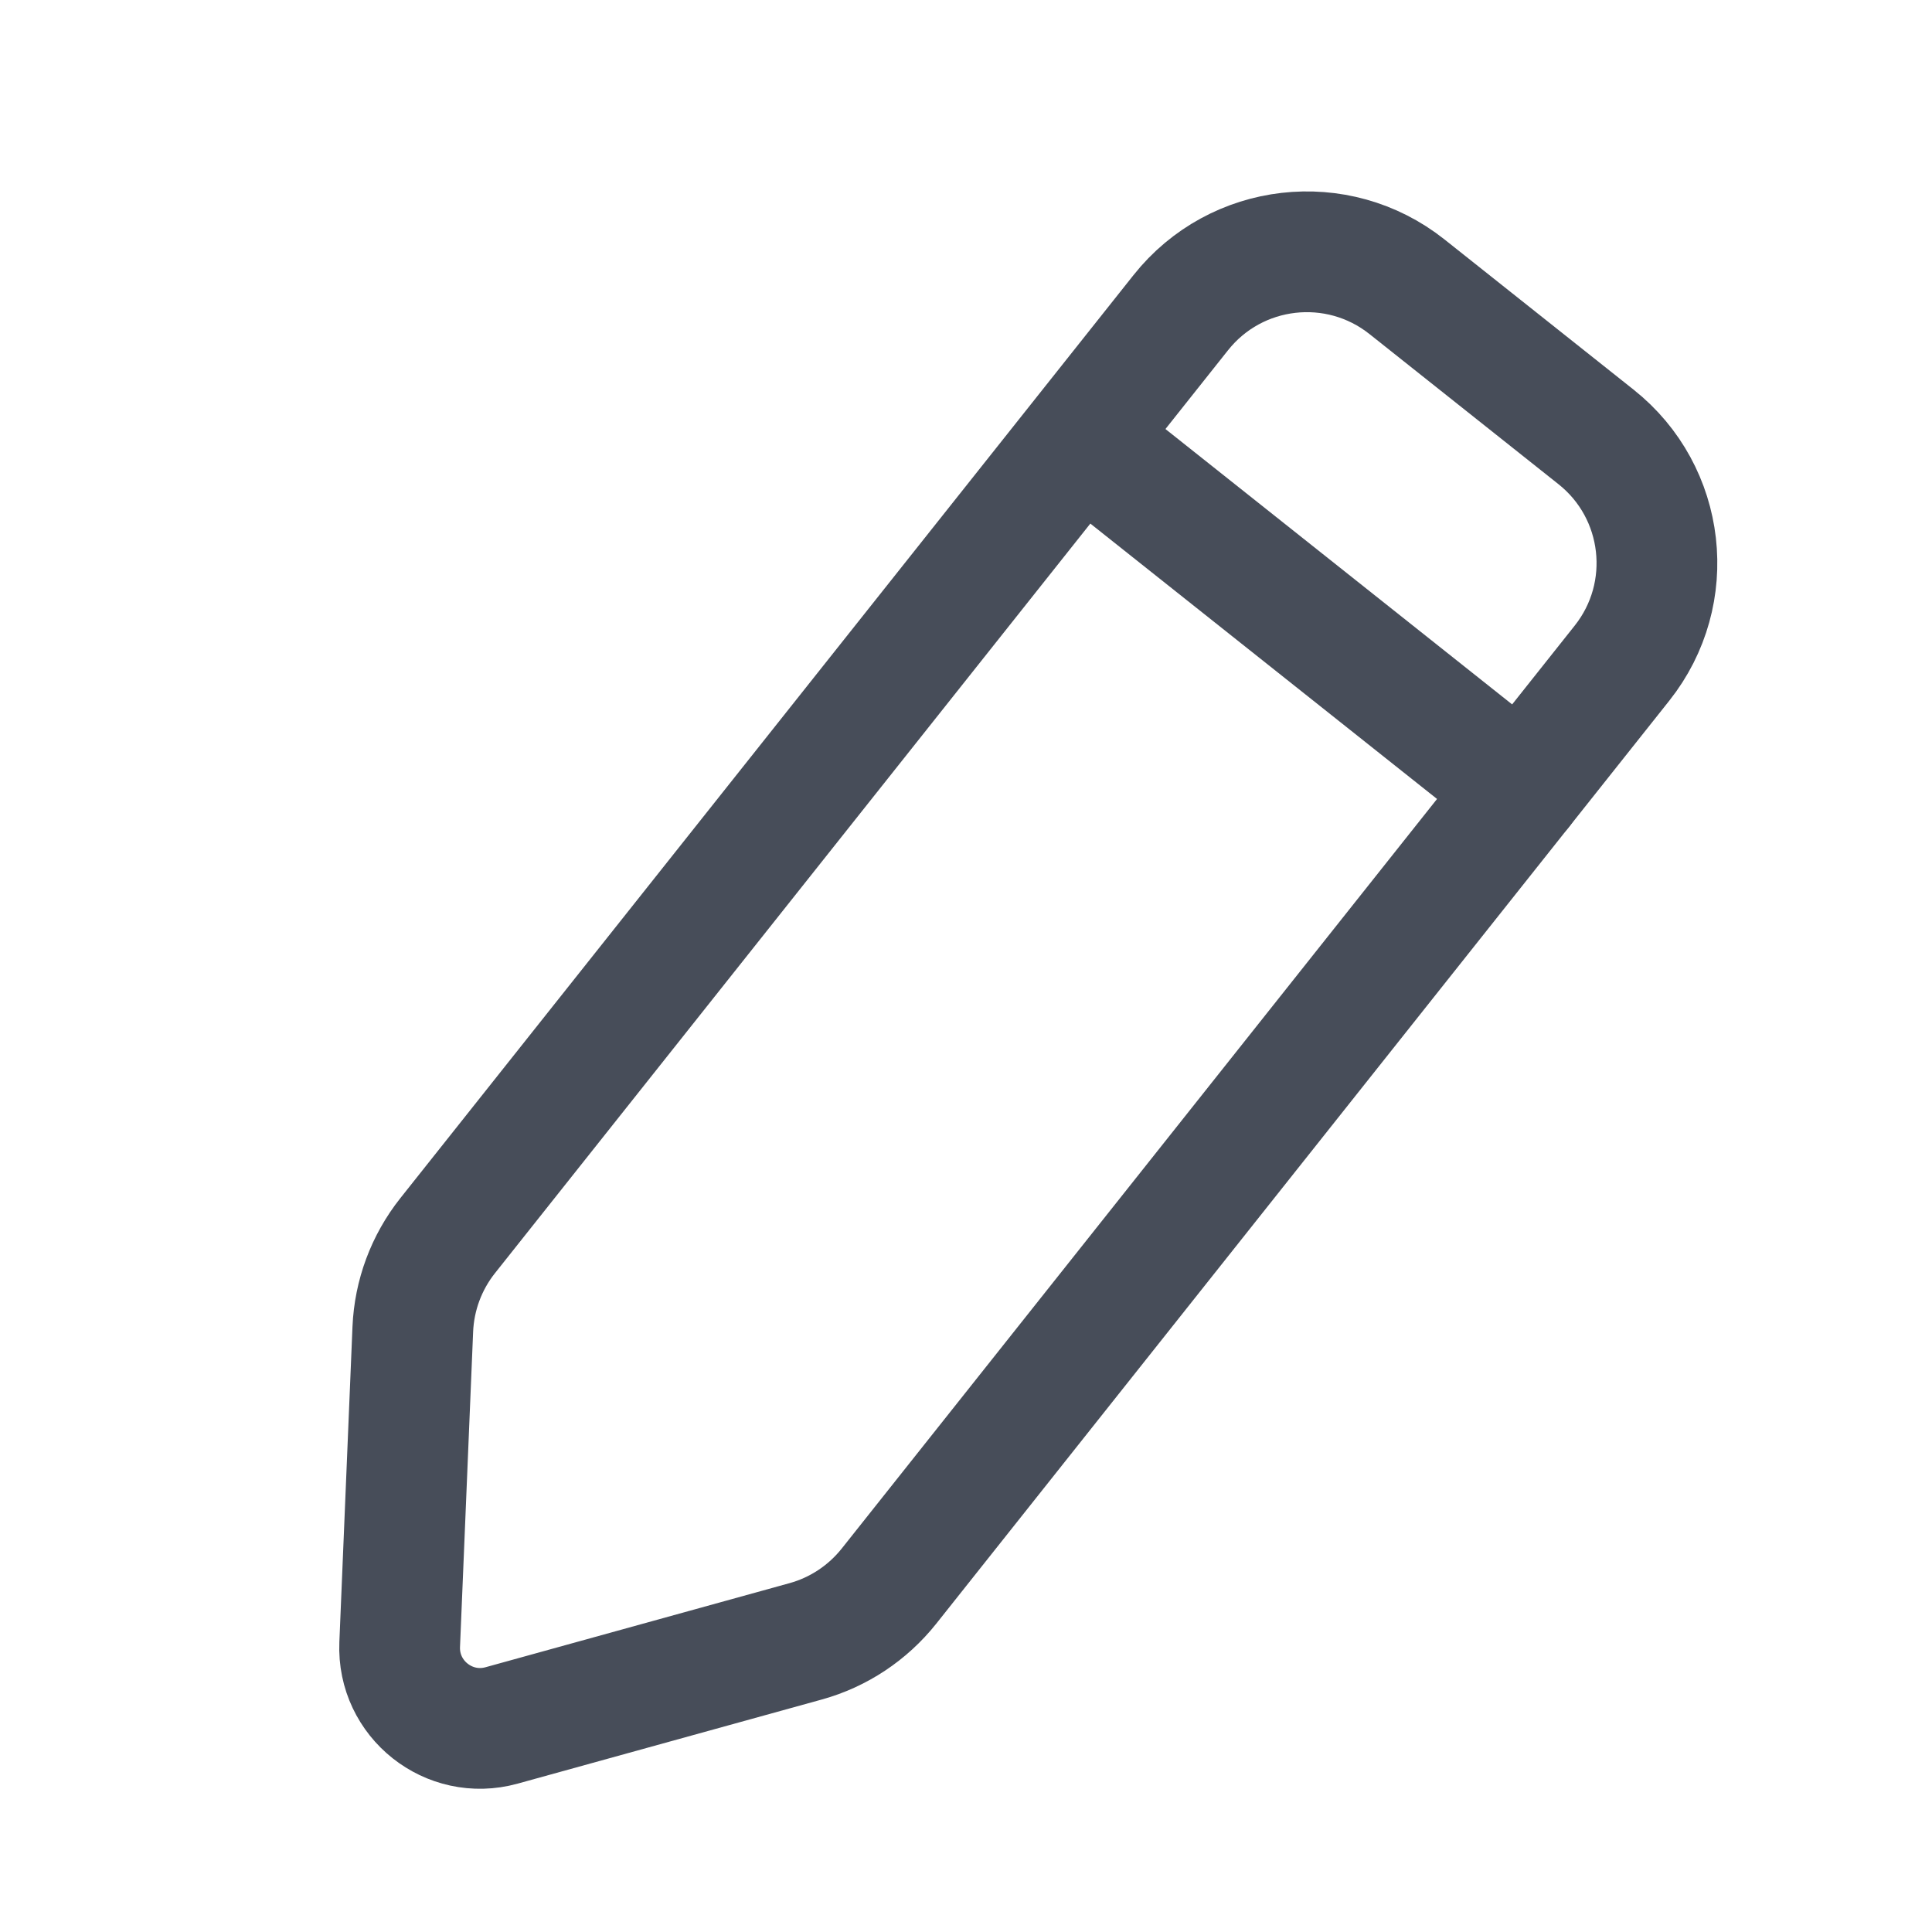
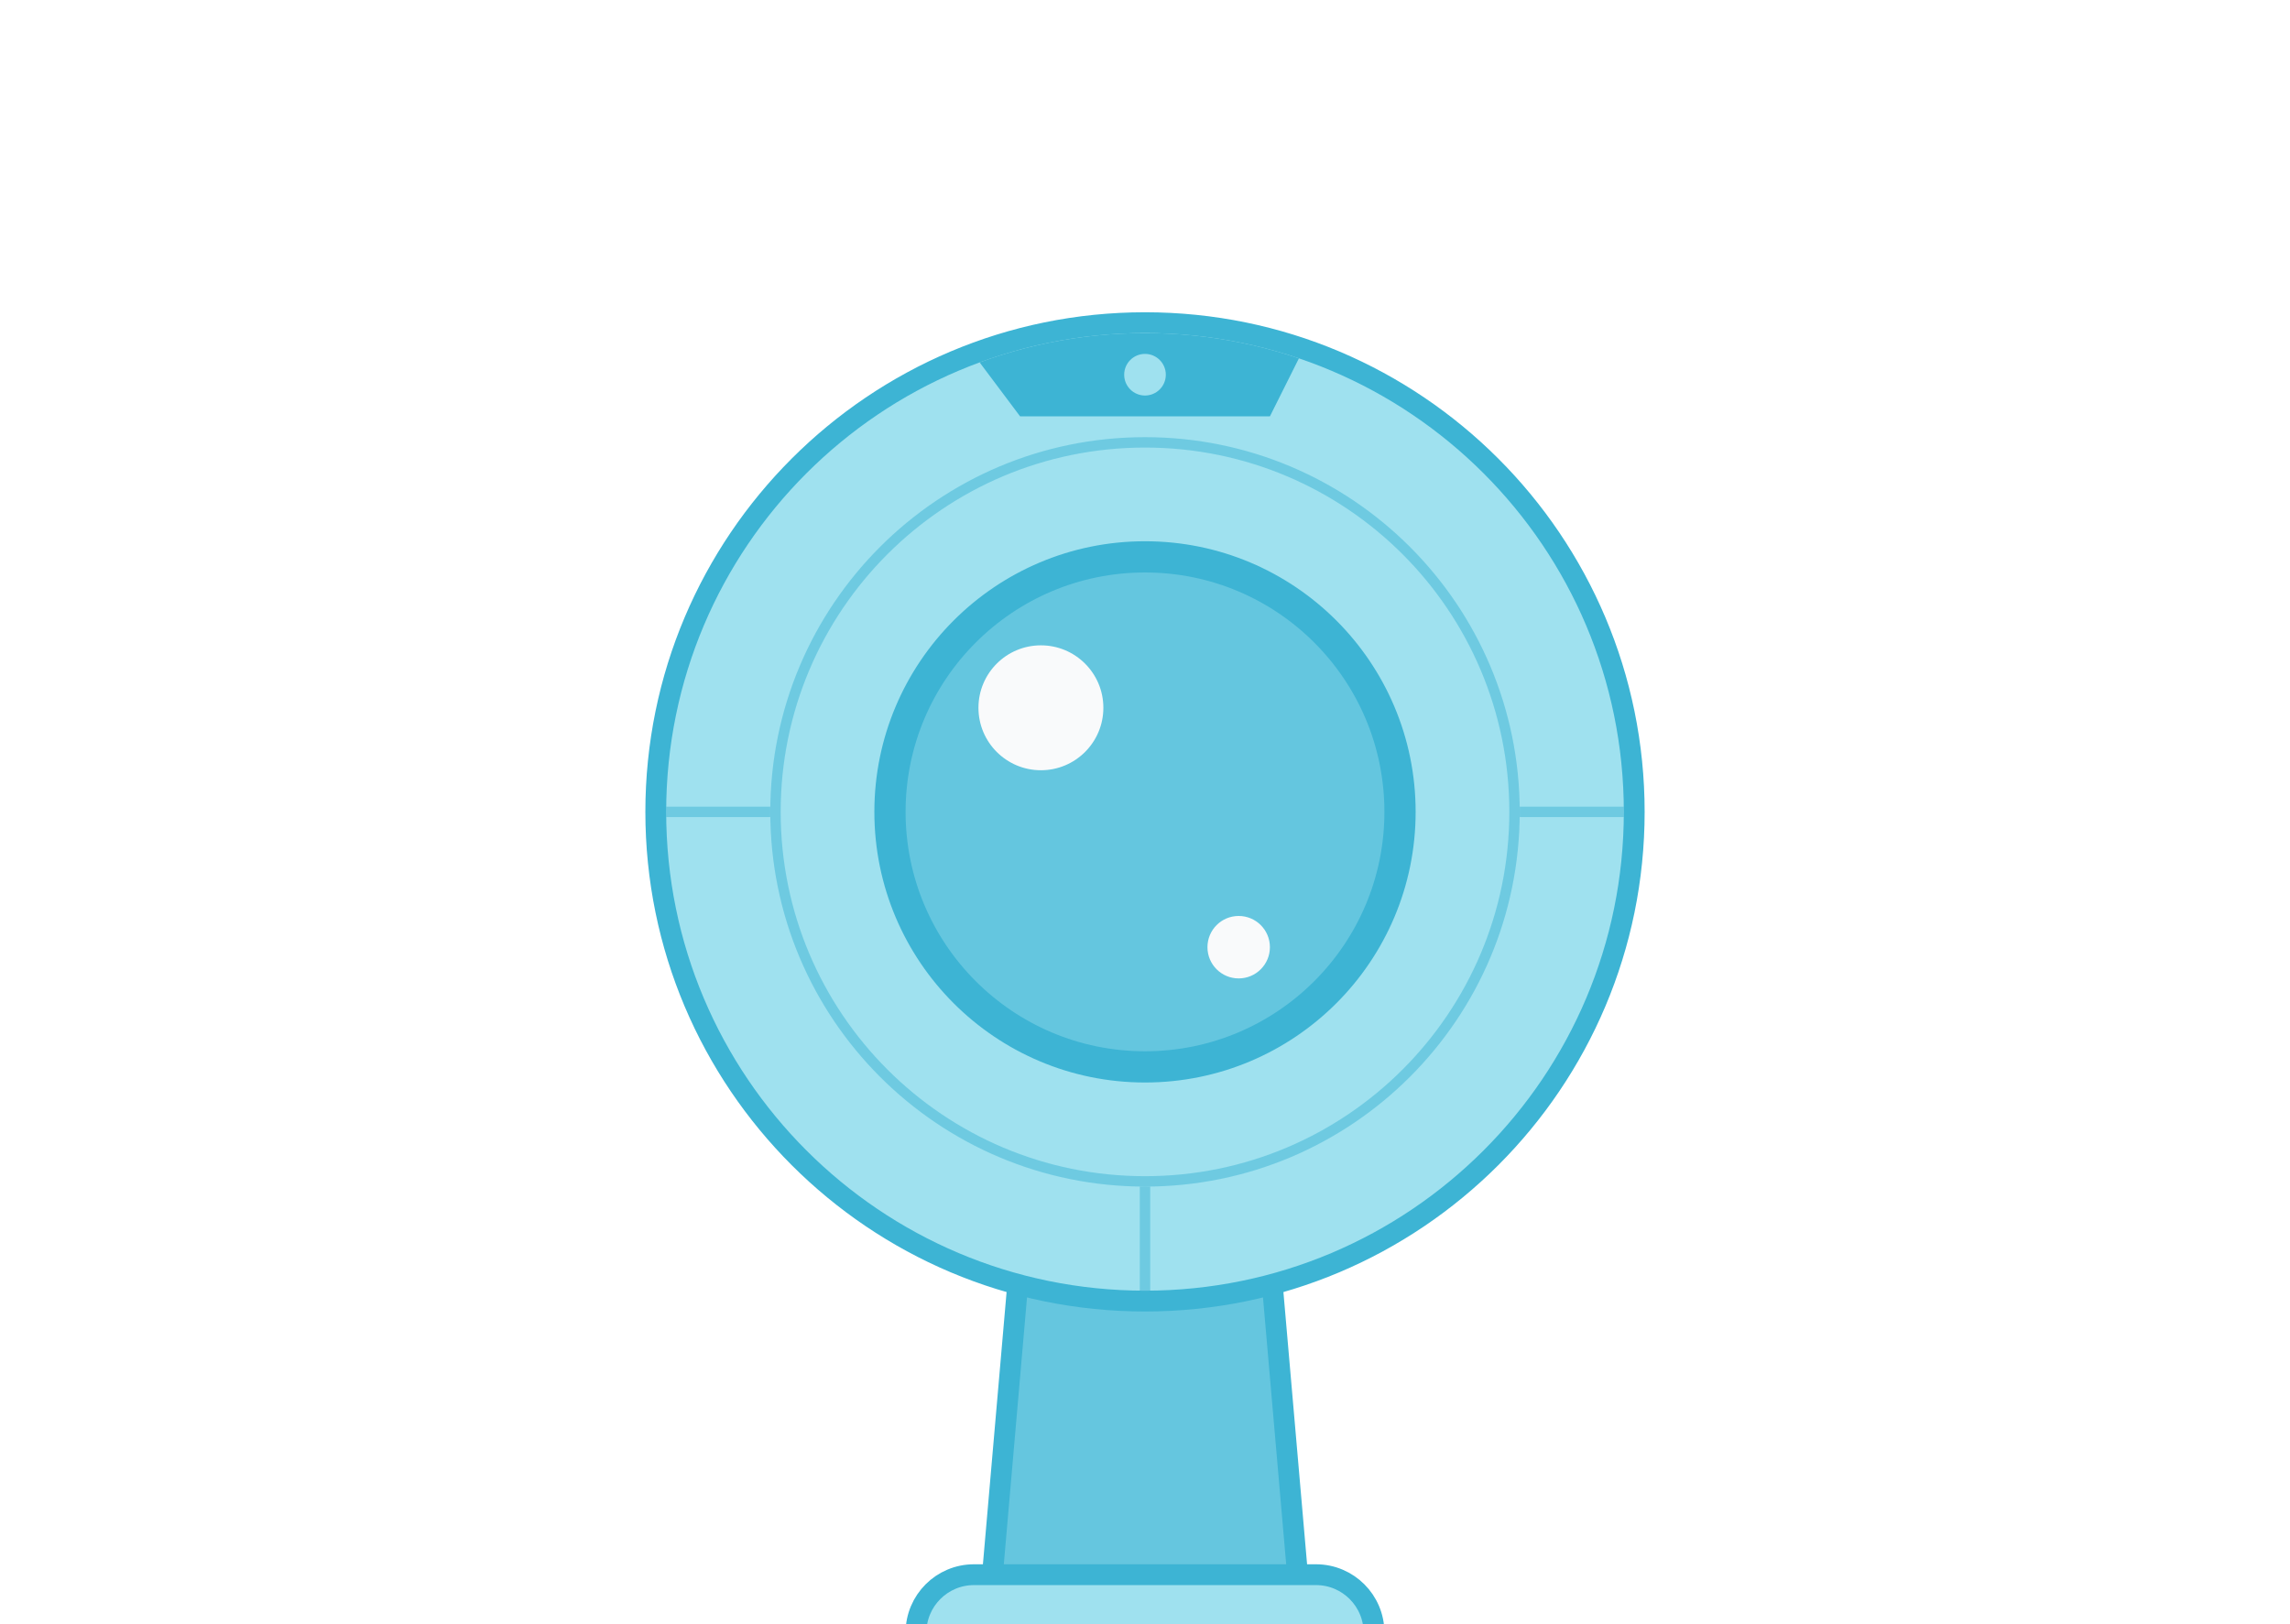
- <svg xmlns="http://www.w3.org/2000/svg" width="24" height="24" viewBox="0 0 24 24" fill="none">
-   <path d="M14.668 3.884C15.355 3.019 16.613 2.875 17.478 3.562L19.827 5.428C20.692 6.115 20.836 7.373 20.149 8.238L11.042 19.705C10.778 20.036 10.417 20.276 10.009 20.389L6.231 21.434C5.577 21.615 4.937 21.106 4.965 20.429L5.128 16.512C5.146 16.089 5.297 15.683 5.56 15.351L14.668 3.884Z" stroke="#474D59" stroke-width="1.5" stroke-linecap="round" />
-   <path d="M13.815 5.761L18.905 9.804" stroke="#474D59" stroke-width="1.5" stroke-linecap="round" />
+ <svg xmlns="http://www.w3.org/2000/svg" width="110" height="78" viewBox="0 0 110 78" fill="none">
+   <path d="M47.439 78.33L49.244 57.571H60.756L62.561 78.33C62.619 78.997 62.093 79.571 61.422 79.571H48.578C47.907 79.571 47.381 78.997 47.439 78.33Z" fill="#65C6DF" stroke="#3DB4D4" />
+   <rect x="44" y="75.643" width="22" height="5.571" rx="2.786" fill="#9FE1EF" stroke="#3DB4D4" />
+   <circle cx="55" cy="39" r="23.5" fill="#9FE1EF" stroke="#3DB4D4" />
+   <mask id="mask0_523_12674" style="mask-type:alpha" maskUnits="userSpaceOnUse" x="32" y="16" width="46" height="46">
+     <circle cx="55" cy="39" r="22.5" fill="#9FE1EF" stroke="#3DB4D4" />
+   </mask>
+   <g mask="url(#mask0_523_12674)">
+     <path d="M46 16H63L61 20H55H49L46 16Z" fill="#3DB4D4" />
+   </g>
+   <circle opacity="0.5" cx="55" cy="39" r="17.75" stroke="#3DB4D4" stroke-width="0.5" />
+   <circle cx="55" cy="39" r="12.25" fill="#3DB4D4" fill-opacity="0.6" stroke="#3DB4D4" stroke-width="1.5" />
+   <path opacity="0.5" d="M37 39H32" stroke="#3DB4D4" stroke-width="0.5" />
+   <path opacity="0.5" d="M55 57V62" stroke="#3DB4D4" stroke-width="0.5" />
+   <path opacity="0.5" d="M73 39H78" stroke="#3DB4D4" stroke-width="0.5" />
+   <circle cx="59.5" cy="45.5" r="1.5" fill="#F9FAFB" />
+   <circle cx="50" cy="34" r="3" fill="#F9FAFB" />
+   <circle cx="55" cy="18" r="1" fill="#9FE1EF" />
</svg>
